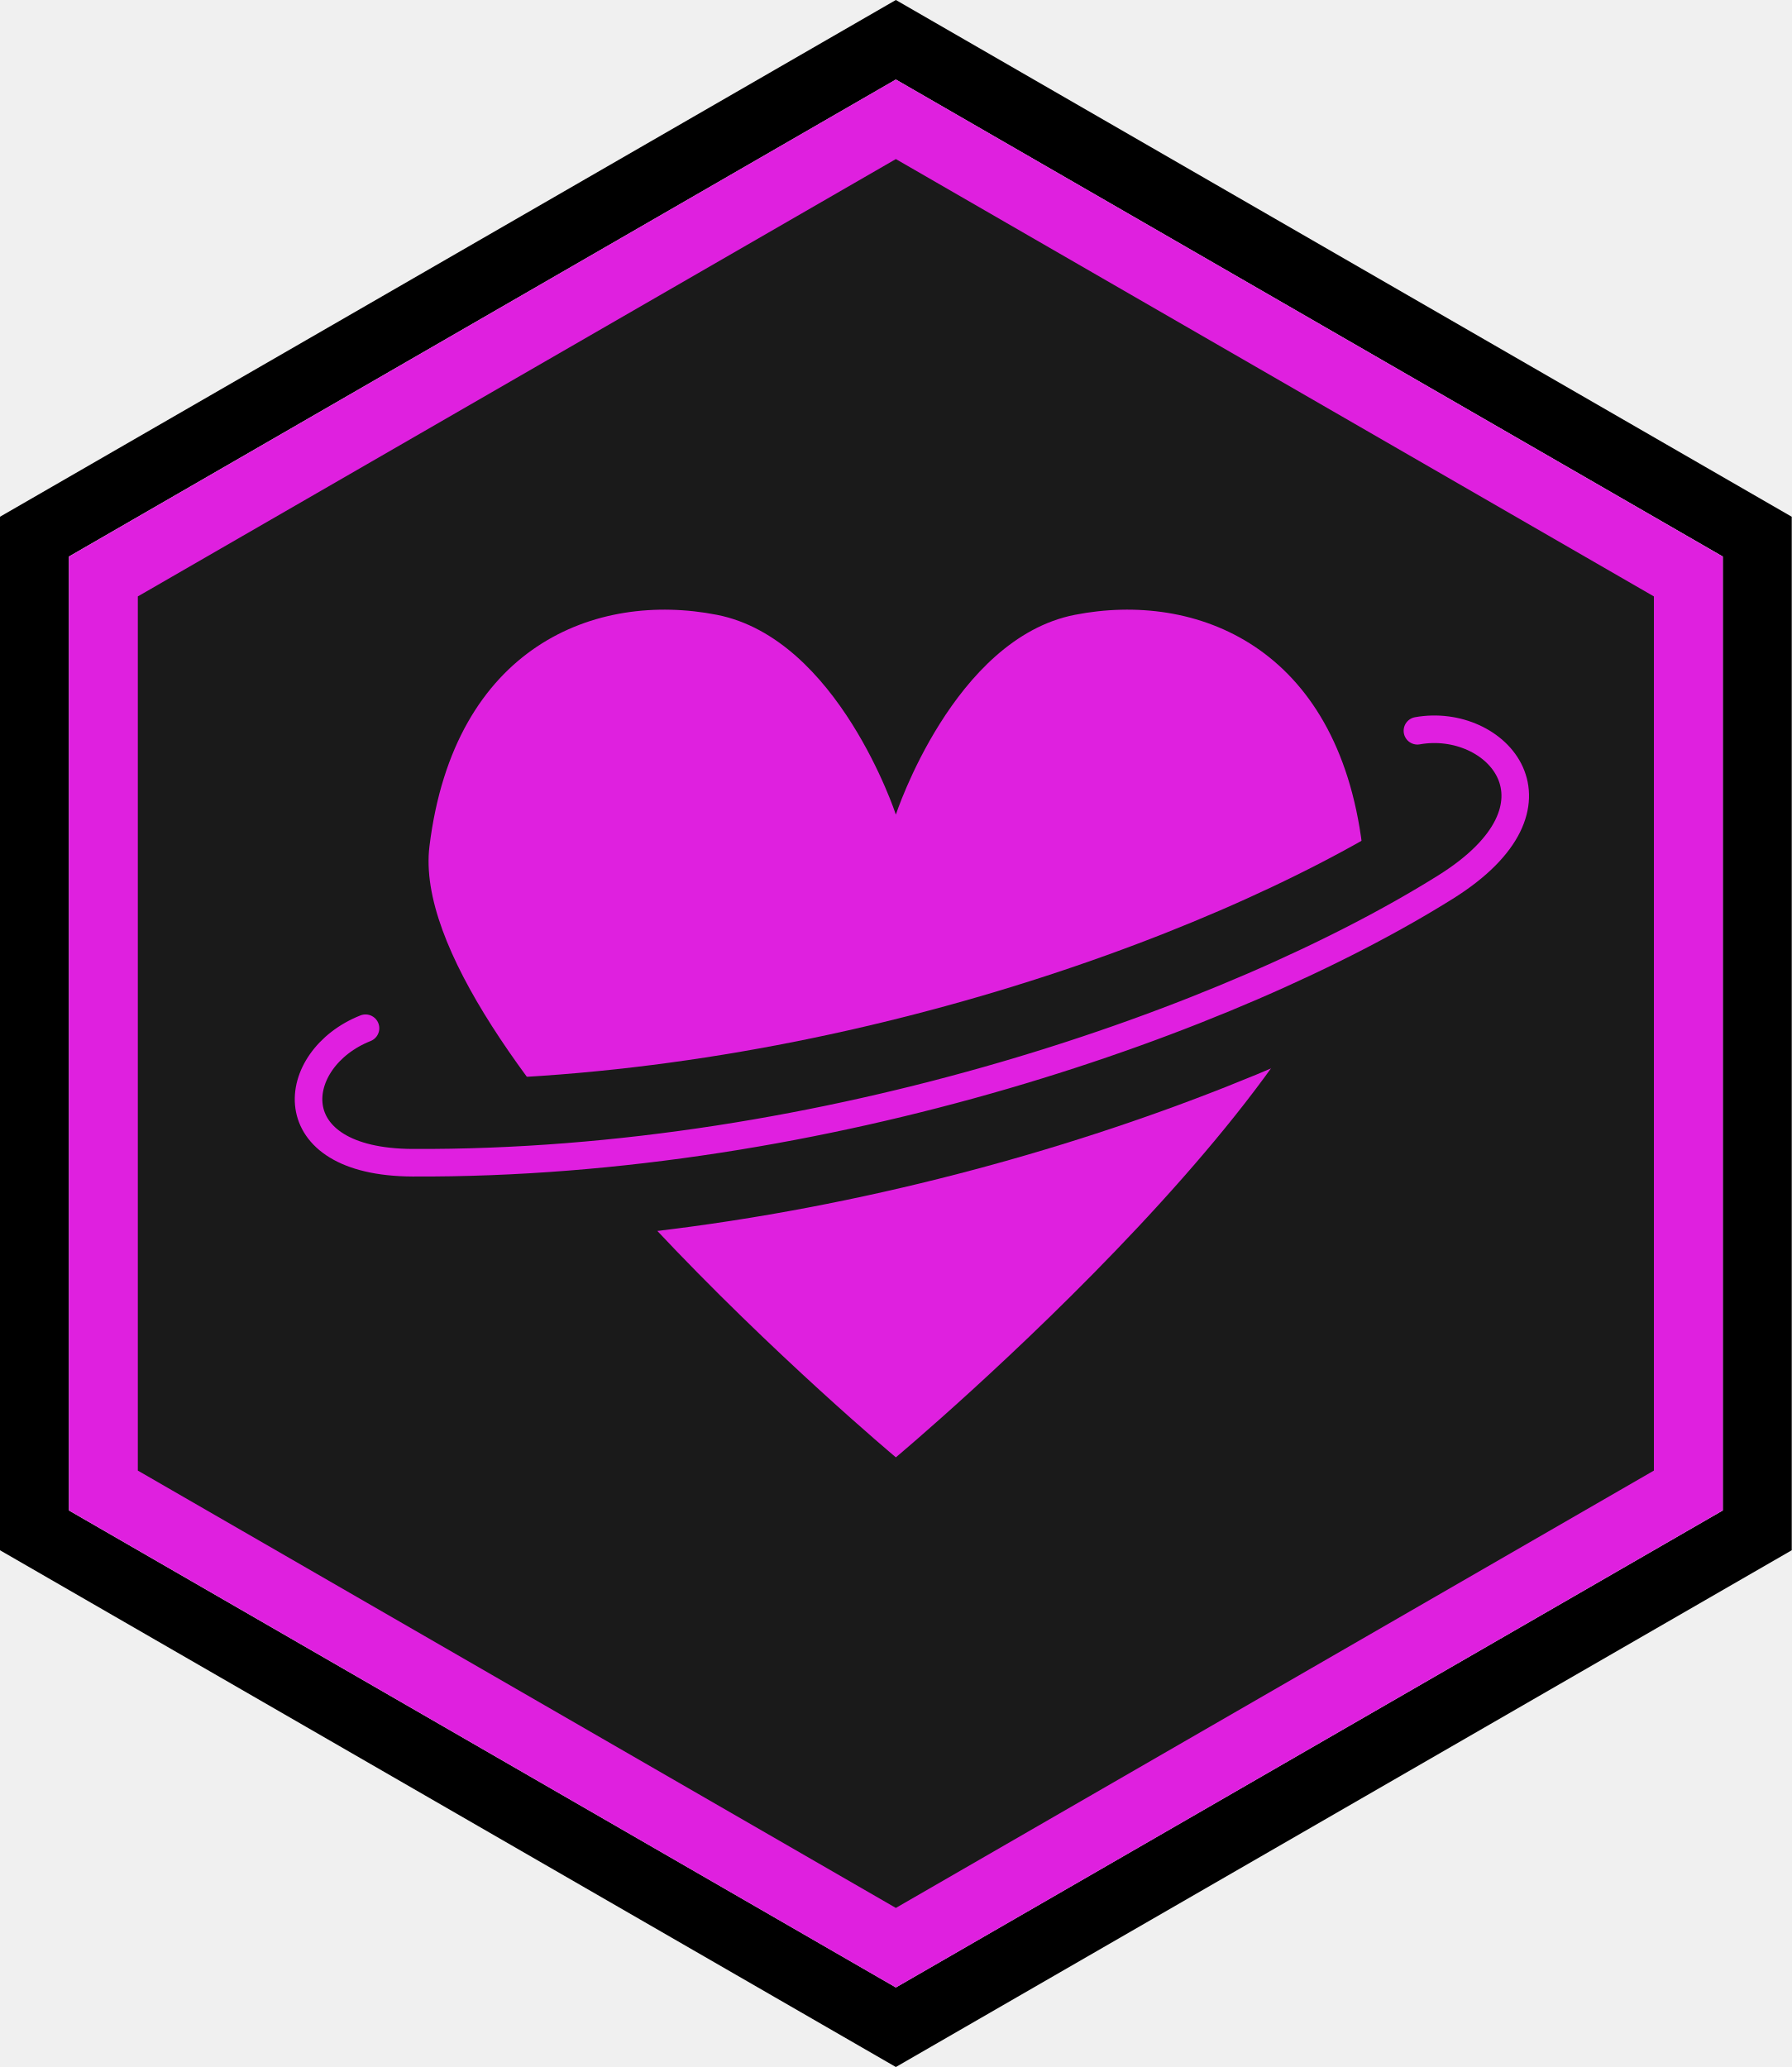
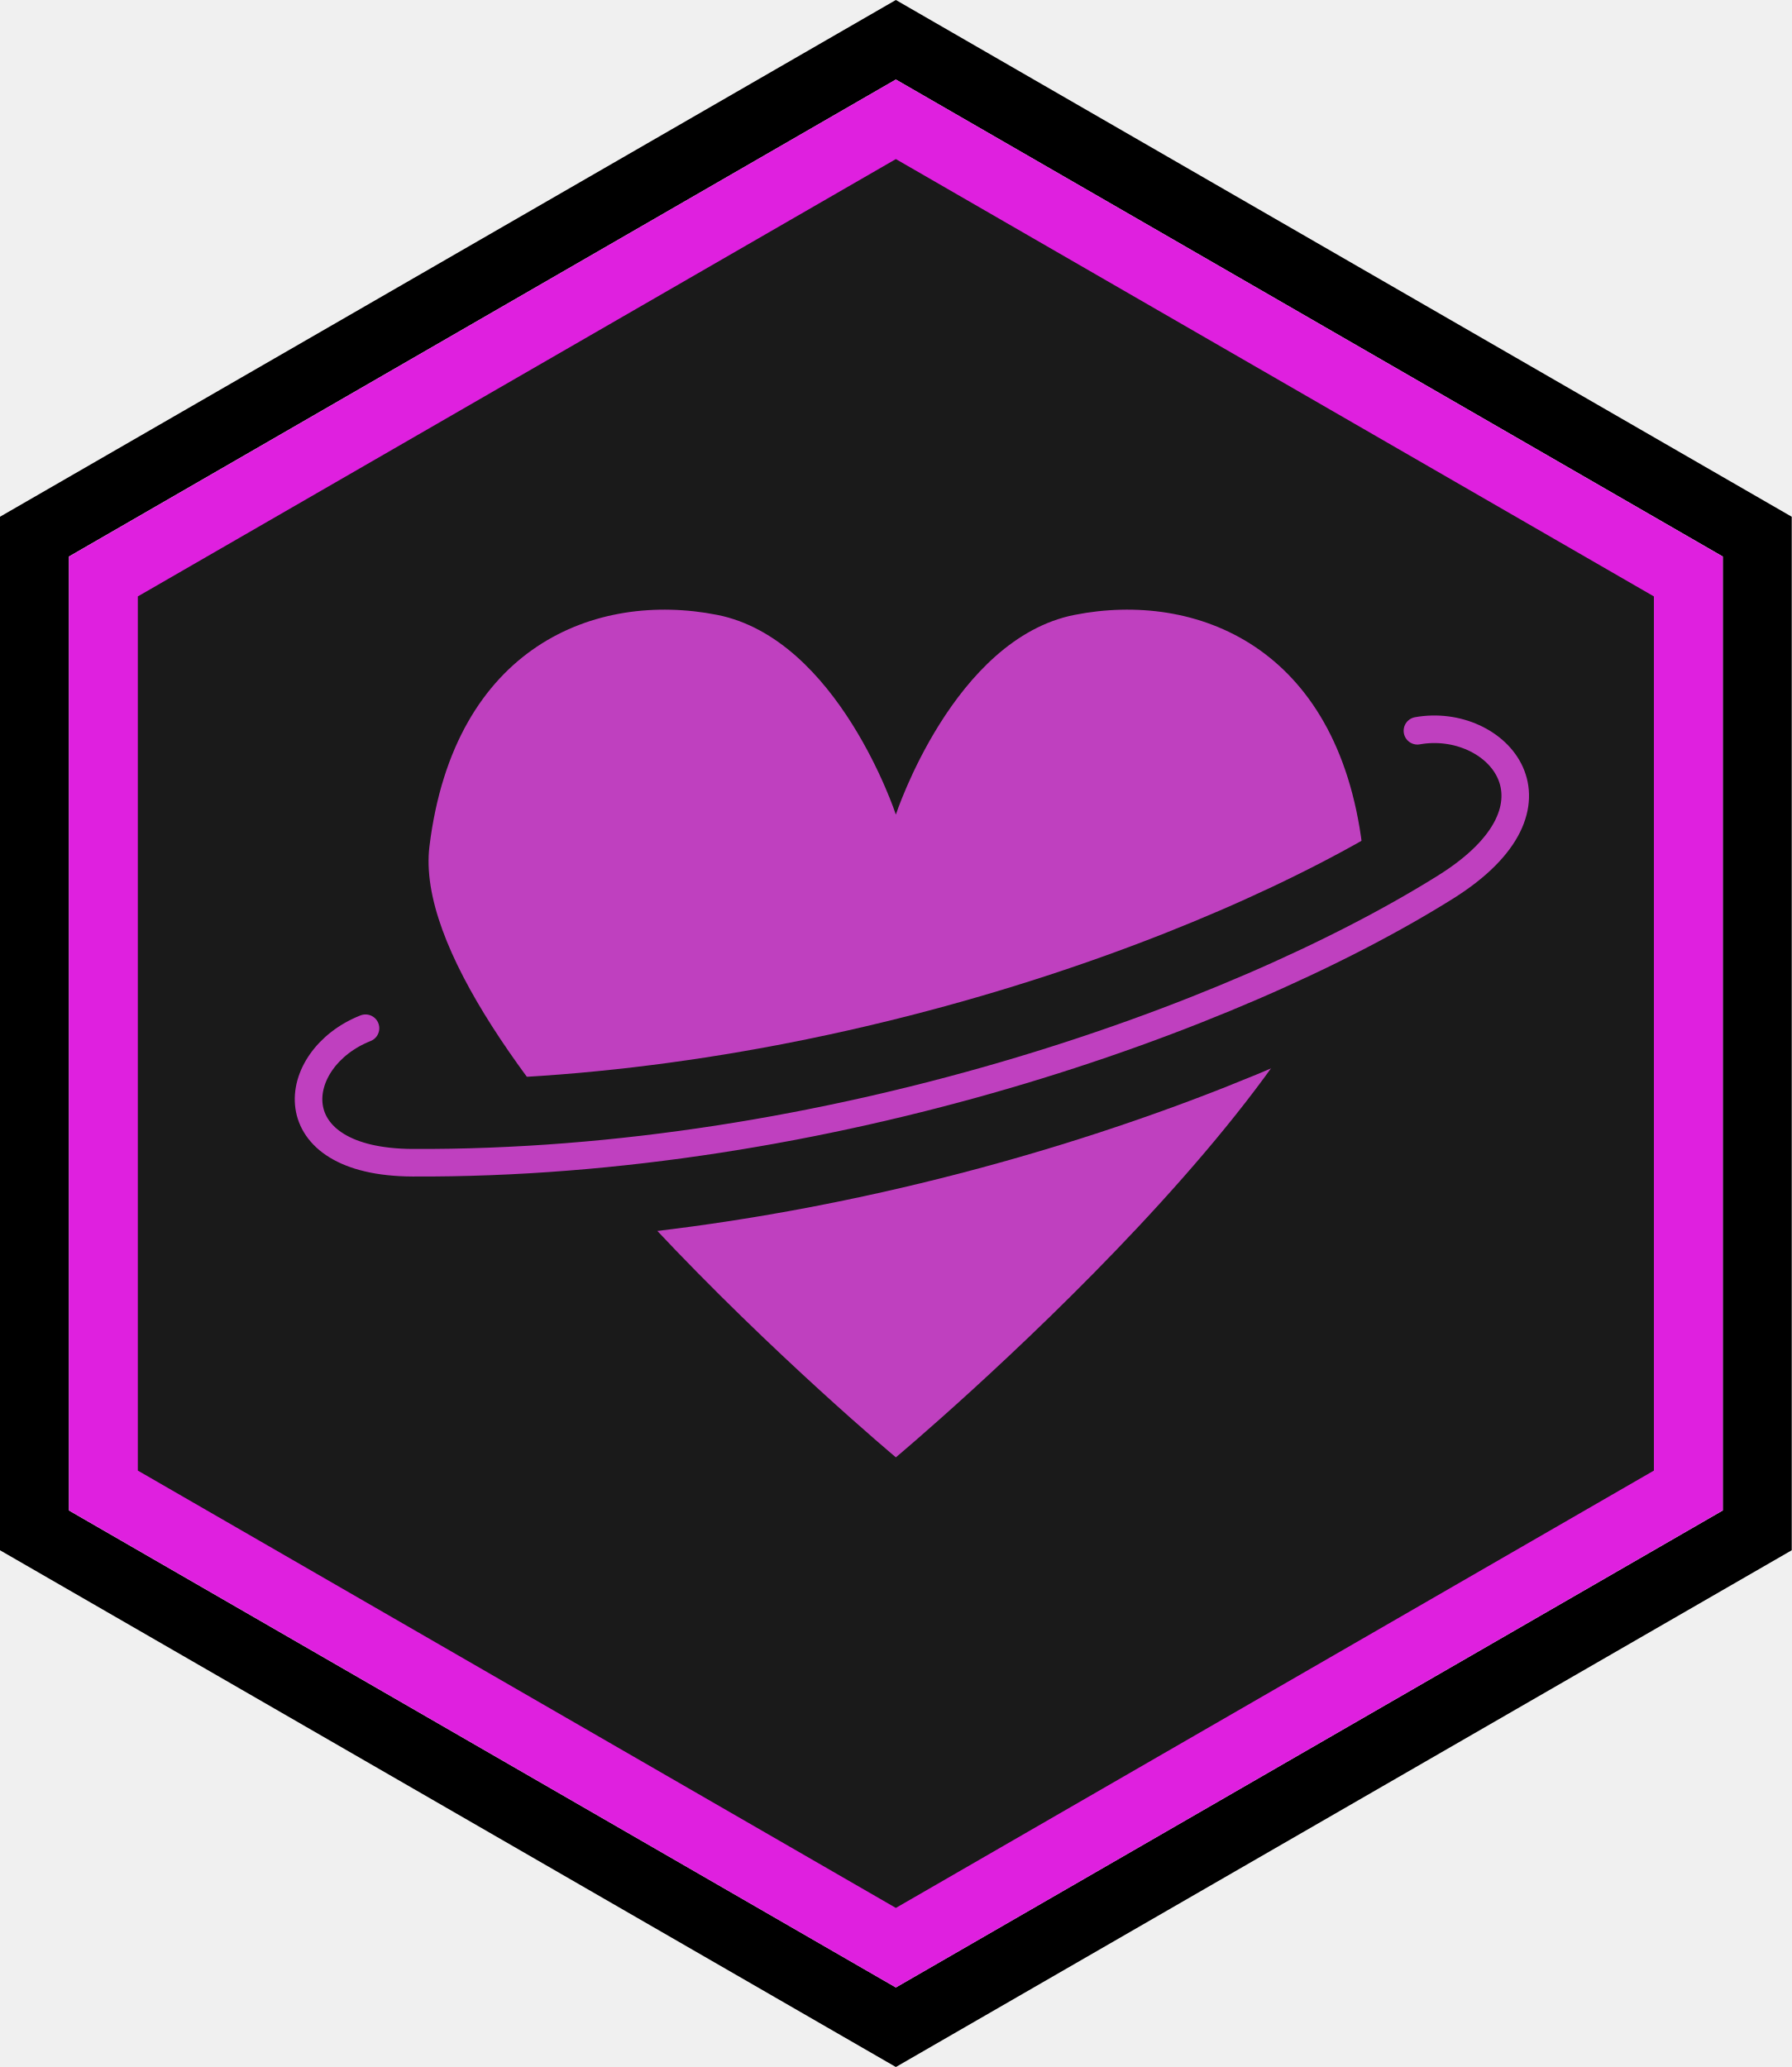
<svg xmlns="http://www.w3.org/2000/svg" viewBox="0 0 130 150" version="1.1" id="svg1" width="130" height="150" xml:space="preserve">
  <defs id="defs1">
    <mask maskUnits="userSpaceOnUse" id="mask-powermask-path-effect4">
      <path id="mask-powermask-path-effect4_box" style="fill:#ffffff;fill-opacity:1" d="M 30.095,43.242 H 99.905 V 106.758 H 30.095 Z" />
      <path style="fill:none;stroke:#000000;stroke-width:12;stroke-linecap:round;stroke-linejoin:round;stroke-dasharray:none" d="M 29.926,84.378 C 59.879,84.525 89.495,73.999 104.882,64.375" id="path4" />
    </mask>
    <filter id="mask-powermask-path-effect4_inverse" style="color-interpolation-filters:sRGB" height="100" width="100" x="-50" y="-50">
      <feColorMatrix id="mask-powermask-path-effect4_primitive1" values="1" type="saturate" result="fbSourceGraphic" />
      <feColorMatrix id="mask-powermask-path-effect4_primitive2" values="-1 0 0 0 1 0 -1 0 0 1 0 0 -1 0 1 0 0 0 1 0 " in="fbSourceGraphic" />
    </filter>
  </defs>
  <polygon points="61.8,53.78 31,71.56 0.2,53.78 0.2,18.22 31,0.44 61.8,18.22 " fill="none" stroke="#ff3b57" stroke-width="1" id="hex-out" style="display:inline;mix-blend-mode:normal;fill:none;fill-opacity:1;stroke:#000000;stroke-width:2.465;stroke-dasharray:none;stroke-dashoffset:0;stroke-opacity:1" transform="matrix(2.029196,0,0,2.027961,2.09495,1.993413)" />
  <path id="hex-in" style="display:inline;mix-blend-mode:normal;fill:#1a1a1a;stroke:#df20df;stroke-width:5;stroke-dasharray:none;stroke-opacity:1" d="m 7.5,41.838 c 0,22.108 0,44.216 0,66.324 19.167,11.06 38.333,22.12 57.5,33.18 19.167,-11.06 38.333,-22.12 57.5,-33.18 0,-22.108 0,-44.216 0,-66.324 C 103.333,30.778 84.167,19.718 65,8.658 45.833,19.718 26.667,30.778 7.5,41.838 Z" />
-   <path style="fill:#df20df;stroke:none;stroke-linecap:square;stroke-linejoin:round;fill-opacity:1" d="M 31.16,61.412 C 32.949,46.899 43.224,42.889 52.02,44.618 60.815,46.348 65,59.114 65,59.114 c 0,0 4.185,-12.766 12.98,-14.496 8.796,-1.73 19.071,2.281 20.86,16.794 C 100.628,75.925 65,105.758 65,105.758 c 0,0 -35.628,-29.833 -33.84,-44.346 z" id="path1" mask="url(#mask-powermask-path-effect4)" />
-   <path style="fill:none;stroke:#e01fe0;stroke-width:2;stroke-linecap:round;stroke-linejoin:round;stroke-dasharray:none;stroke-opacity:1" d="m 26.52,74.617 c -5.568,2.205 -6.487,9.712 3.405,9.761 29.953,0.147 59.57,-10.378 74.956,-20.003 9.554,-5.976 3.664,-12.371 -2.039,-11.343" id="path2" />
+   <path style="fill:#bf40bf;stroke:none;stroke-linecap:square;stroke-linejoin:round;fill-opacity:1" d="M 31.16,61.412 C 32.949,46.899 43.224,42.889 52.02,44.618 60.815,46.348 65,59.114 65,59.114 c 0,0 4.185,-12.766 12.98,-14.496 8.796,-1.73 19.071,2.281 20.86,16.794 C 100.628,75.925 65,105.758 65,105.758 c 0,0 -35.628,-29.833 -33.84,-44.346 z" id="path1" mask="url(#mask-powermask-path-effect4)" />
+   <path style="fill:none;stroke:#bf40bf;stroke-width:2;stroke-linecap:round;stroke-linejoin:round;stroke-dasharray:none;stroke-opacity:1" d="m 26.52,74.617 c -5.568,2.205 -6.487,9.712 3.405,9.761 29.953,0.147 59.57,-10.378 74.956,-20.003 9.554,-5.976 3.664,-12.371 -2.039,-11.343" id="path2" />
</svg>
